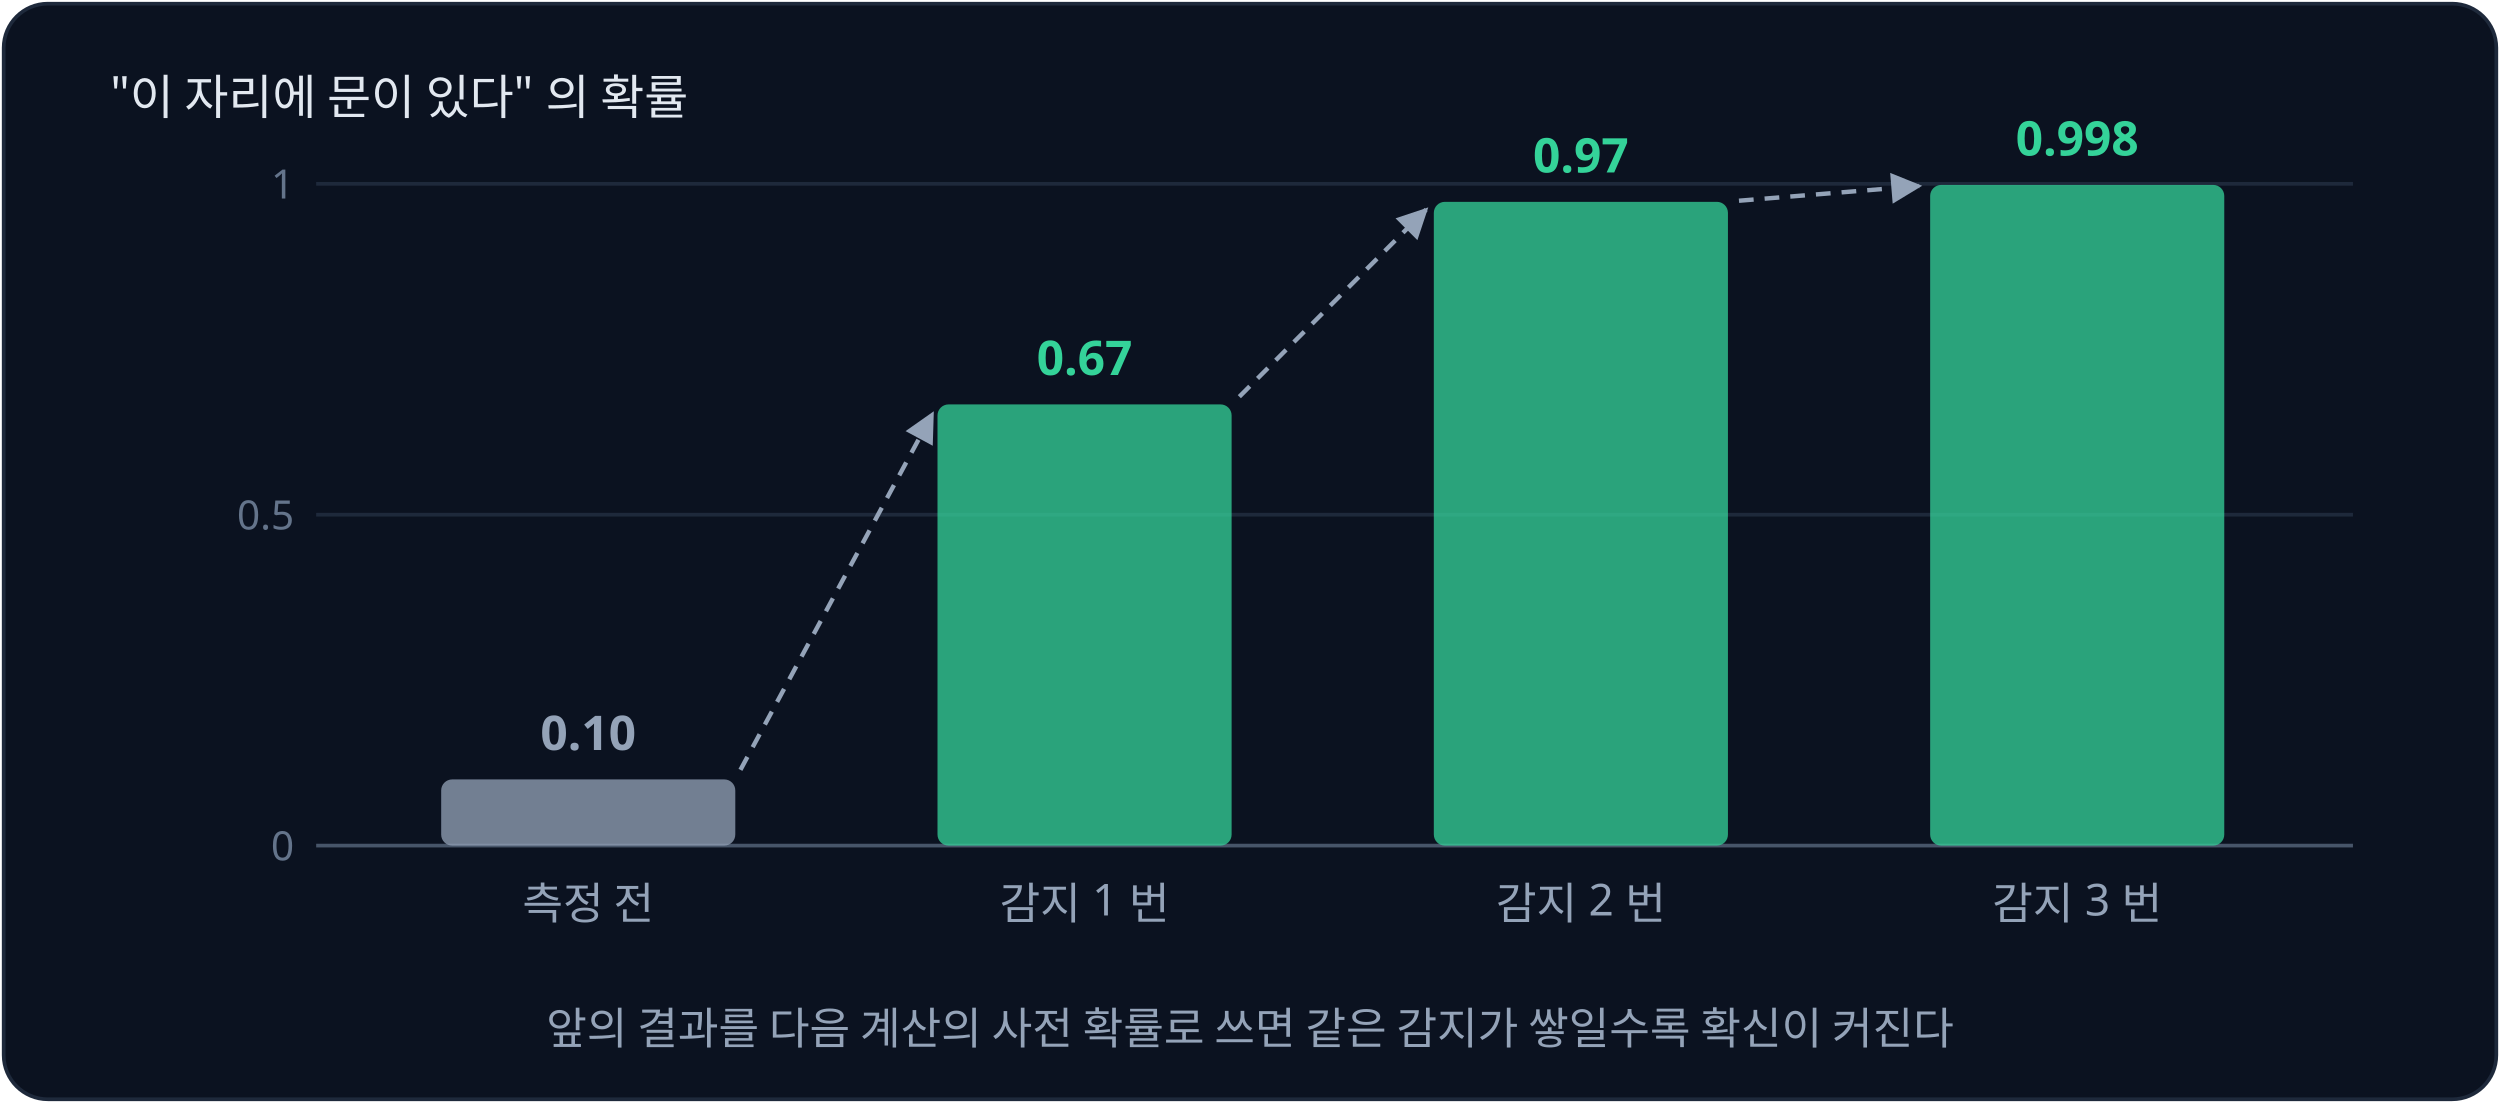
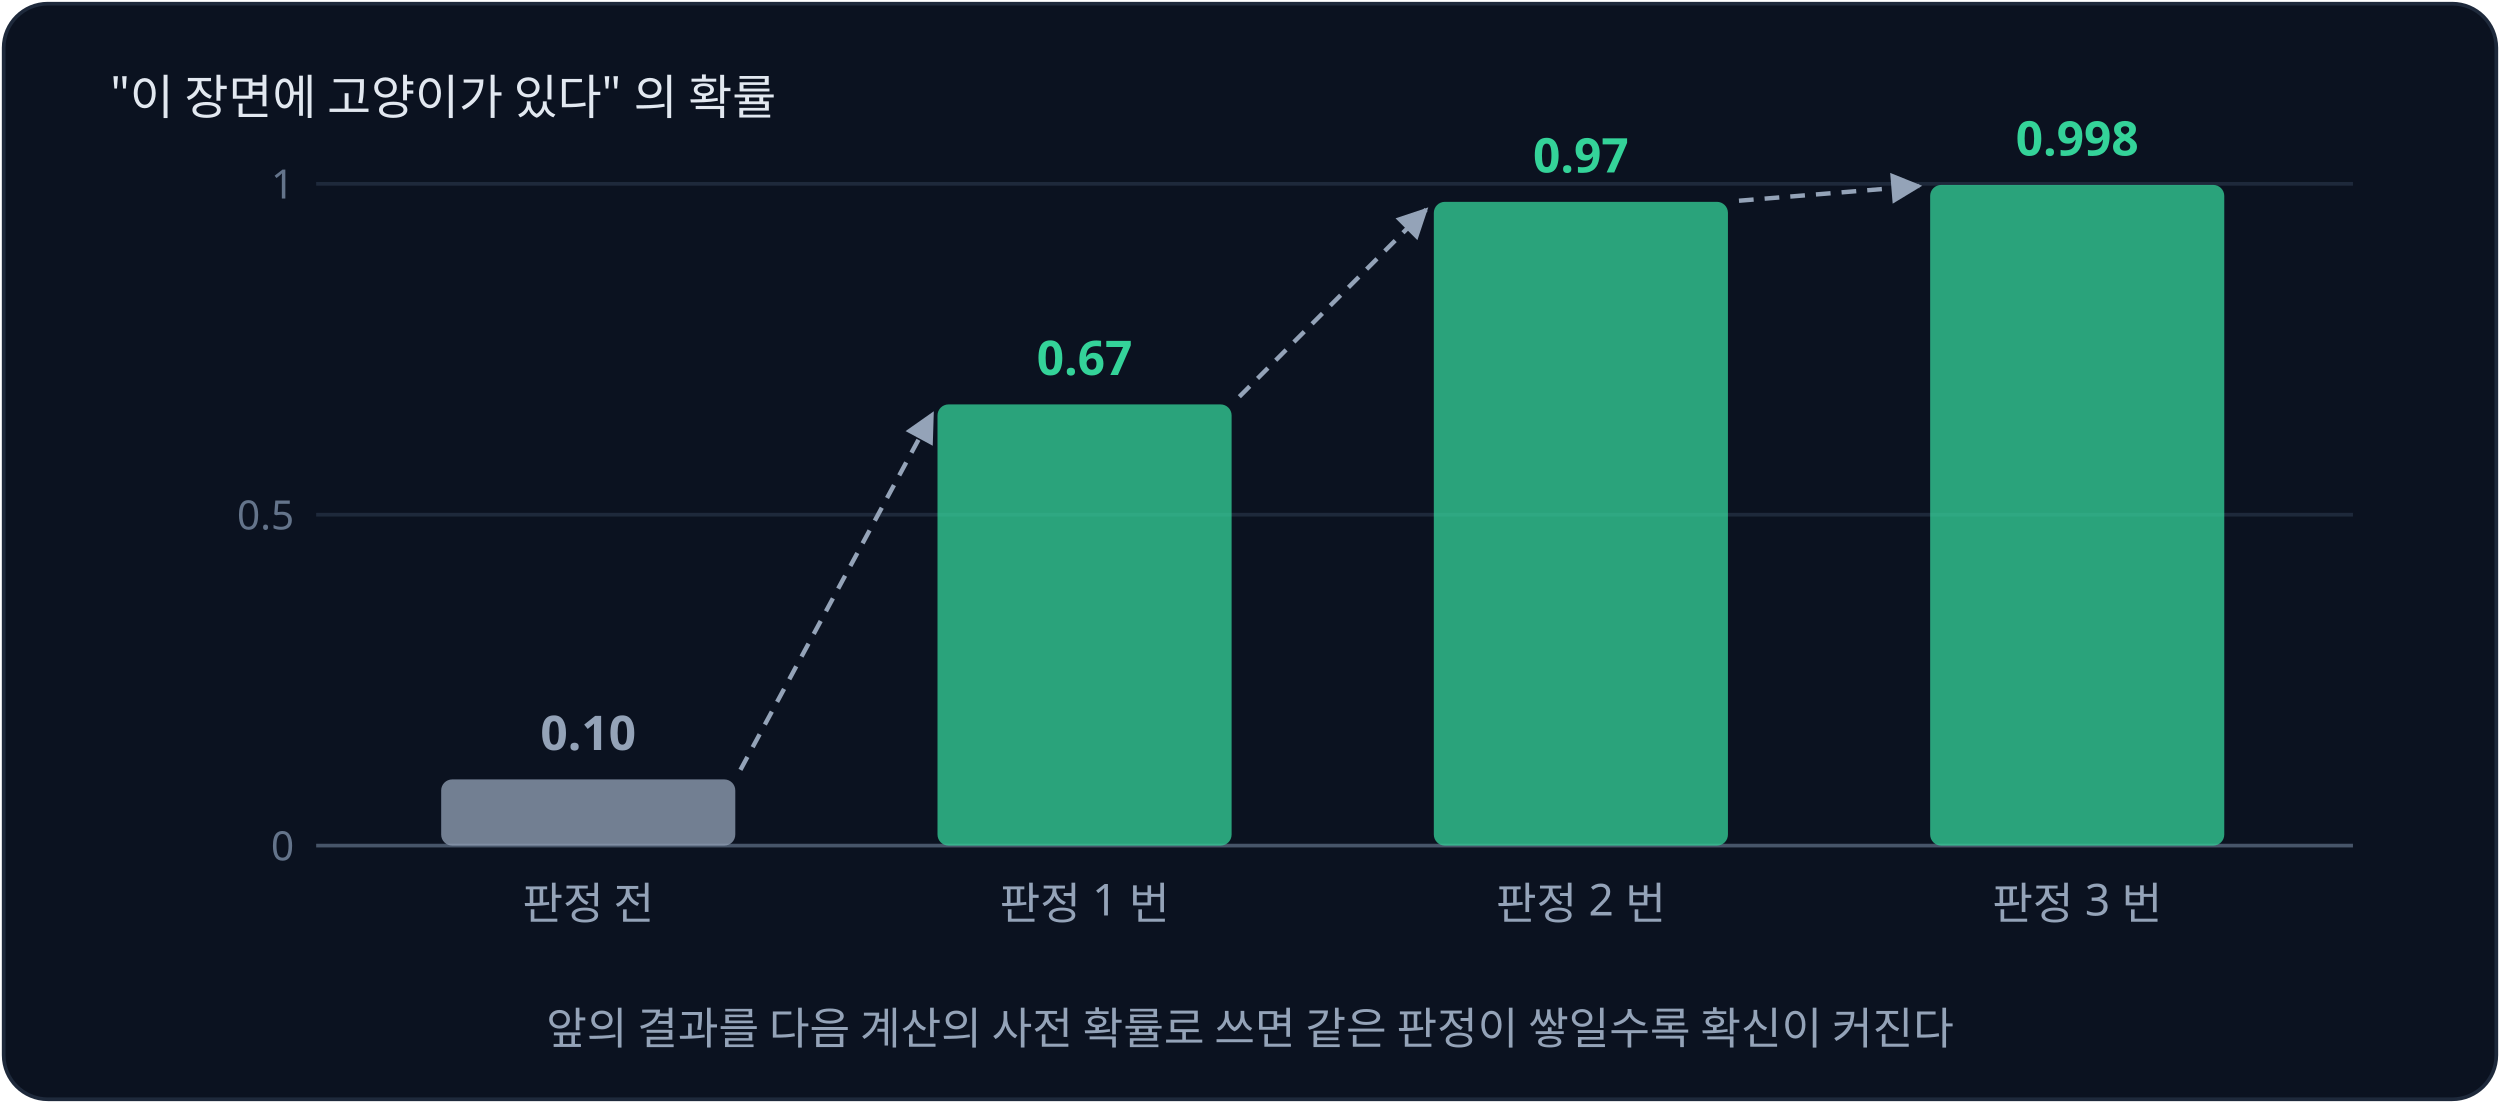
<svg xmlns="http://www.w3.org/2000/svg" viewBox="0 0 680 300" font-family="Pretendard, 'Apple SD Gothic Neo', 'Noto Sans KR', system-ui, sans-serif">
  <defs>
    <marker id="am" viewBox="0 0 10 10" refX="9" refY="5" markerWidth="7" markerHeight="7" orient="auto-start-reverse">
      <path d="M0,0 L10,5 L0,10 z" fill="#94a3b8" />
    </marker>
    <marker id="aa" viewBox="0 0 10 10" refX="9" refY="5" markerWidth="7" markerHeight="7" orient="auto-start-reverse">
      <path d="M0,0 L10,5 L0,10 z" fill="#f59e0b" />
    </marker>
    <marker id="as" viewBox="0 0 10 10" refX="9" refY="5" markerWidth="7" markerHeight="7" orient="auto-start-reverse">
      <path d="M0,0 L10,5 L0,10 z" fill="#38bdf8" />
    </marker>
    <marker id="ag" viewBox="0 0 10 10" refX="9" refY="5" markerWidth="7" markerHeight="7" orient="auto-start-reverse">
      <path d="M0,0 L10,5 L0,10 z" fill="#34d399" />
    </marker>
    <marker id="ar" viewBox="0 0 10 10" refX="9" refY="5" markerWidth="7" markerHeight="7" orient="auto-start-reverse">
      <path d="M0,0 L10,5 L0,10 z" fill="#f472b6" />
    </marker>
  </defs>
  <rect x="1" y="1" width="678" height="298" rx="12" fill="#0b1220" stroke="#1e293b" />
  <line x1="86.0" y1="230.0" x2="640.0" y2="230.0" stroke="#475569" stroke-width="1" />
  <text x="80.0" y="234.0" fill="#64748b" font-size="11" text-anchor="end">0</text>
  <line x1="86.0" y1="140.0" x2="640.0" y2="140.0" stroke="#1e293b" stroke-width="1" />
  <text x="80.0" y="144.0" fill="#64748b" font-size="11" text-anchor="end">0.5</text>
  <line x1="86.0" y1="50.0" x2="640.0" y2="50.0" stroke="#1e293b" stroke-width="1" />
  <text x="80.0" y="54.0" fill="#64748b" font-size="11" text-anchor="end">1</text>
  <rect x="120.0" y="212.0" width="80.0" height="18.0" rx="3" fill="#94a3b8" fill-opacity="0.75" stroke="none" stroke-width="0" />
  <text x="160.0" y="204.0" fill="#94a3b8" font-size="13" text-anchor="middle" font-weight="600">0.10</text>
-   <text x="160.0" y="250.0" fill="#94a3b8" font-size="12" text-anchor="middle">측정 전</text>
+   <text x="160.0" y="250.0" fill="#94a3b8" font-size="12" text-anchor="middle">판정 전</text>
  <rect x="255.0" y="110.0" width="80.0" height="120.0" rx="3" fill="#34d399" fill-opacity="0.75" stroke="none" stroke-width="0" />
  <text x="295.0" y="102.0" fill="#34d399" font-size="13" text-anchor="middle" font-weight="600">0.67</text>
-   <text x="295.0" y="250.0" fill="#94a3b8" font-size="12" text-anchor="middle">감지 1 번</text>
+   <text x="295.0" y="250.0" fill="#94a3b8" font-size="12" text-anchor="middle">판정 1 번</text>
  <line x1="201.4" y1="209.4" x2="253.6" y2="112.6" stroke="#94a3b8" stroke-width="1.2" stroke-dasharray="4 3" marker-end="url(#am)" />
  <rect x="390.0" y="54.9" width="80.0" height="175.1" rx="3" fill="#34d399" fill-opacity="0.75" stroke="none" stroke-width="0" />
  <text x="430.0" y="46.9" fill="#34d399" font-size="13" text-anchor="middle" font-weight="600">0.97</text>
-   <text x="430.0" y="250.0" fill="#94a3b8" font-size="12" text-anchor="middle">감지 2 번</text>
+   <text x="430.0" y="250.0" fill="#94a3b8" font-size="12" text-anchor="middle">판정 2 번</text>
  <line x1="337.1" y1="107.9" x2="387.9" y2="57.0" stroke="#94a3b8" stroke-width="1.2" stroke-dasharray="4 3" marker-end="url(#am)" />
  <rect x="525.0" y="50.3" width="80.0" height="179.7" rx="3" fill="#34d399" fill-opacity="0.75" stroke="none" stroke-width="0" />
  <text x="565.0" y="42.3" fill="#34d399" font-size="13" text-anchor="middle" font-weight="600">0.998</text>
-   <text x="565.0" y="250.0" fill="#94a3b8" font-size="12" text-anchor="middle">감지 3 번</text>
+   <text x="565.0" y="250.0" fill="#94a3b8" font-size="12" text-anchor="middle">판정 3 번</text>
  <line x1="473.0" y1="54.6" x2="522.0" y2="50.6" stroke="#94a3b8" stroke-width="1.2" stroke-dasharray="4 3" marker-end="url(#am)" />
-   <text x="30.0" y="30.0" fill="#e2e8f0" font-size="13" text-anchor="start">"이 자리에 문이 있다" 의 확률</text>
-   <text x="340.0" y="284.0" fill="#94a3b8" font-size="12" text-anchor="middle">앞의 결과를 다음 계산의 사전 확률로 쓰면 같은 감지가 쌓일수록 확신이 커진다</text>
+   <text x="30.0" y="30.0" fill="#e2e8f0" font-size="13" text-anchor="start">"이 장면에 고양이가 있다" 의 확률</text>
+   <text x="340.0" y="284.0" fill="#94a3b8" font-size="12" text-anchor="middle">앞의 결과를 다음 계산의 사전 확률로 쓰면 같은 판정이 쌓일수록 확신이 커진다</text>
</svg>
